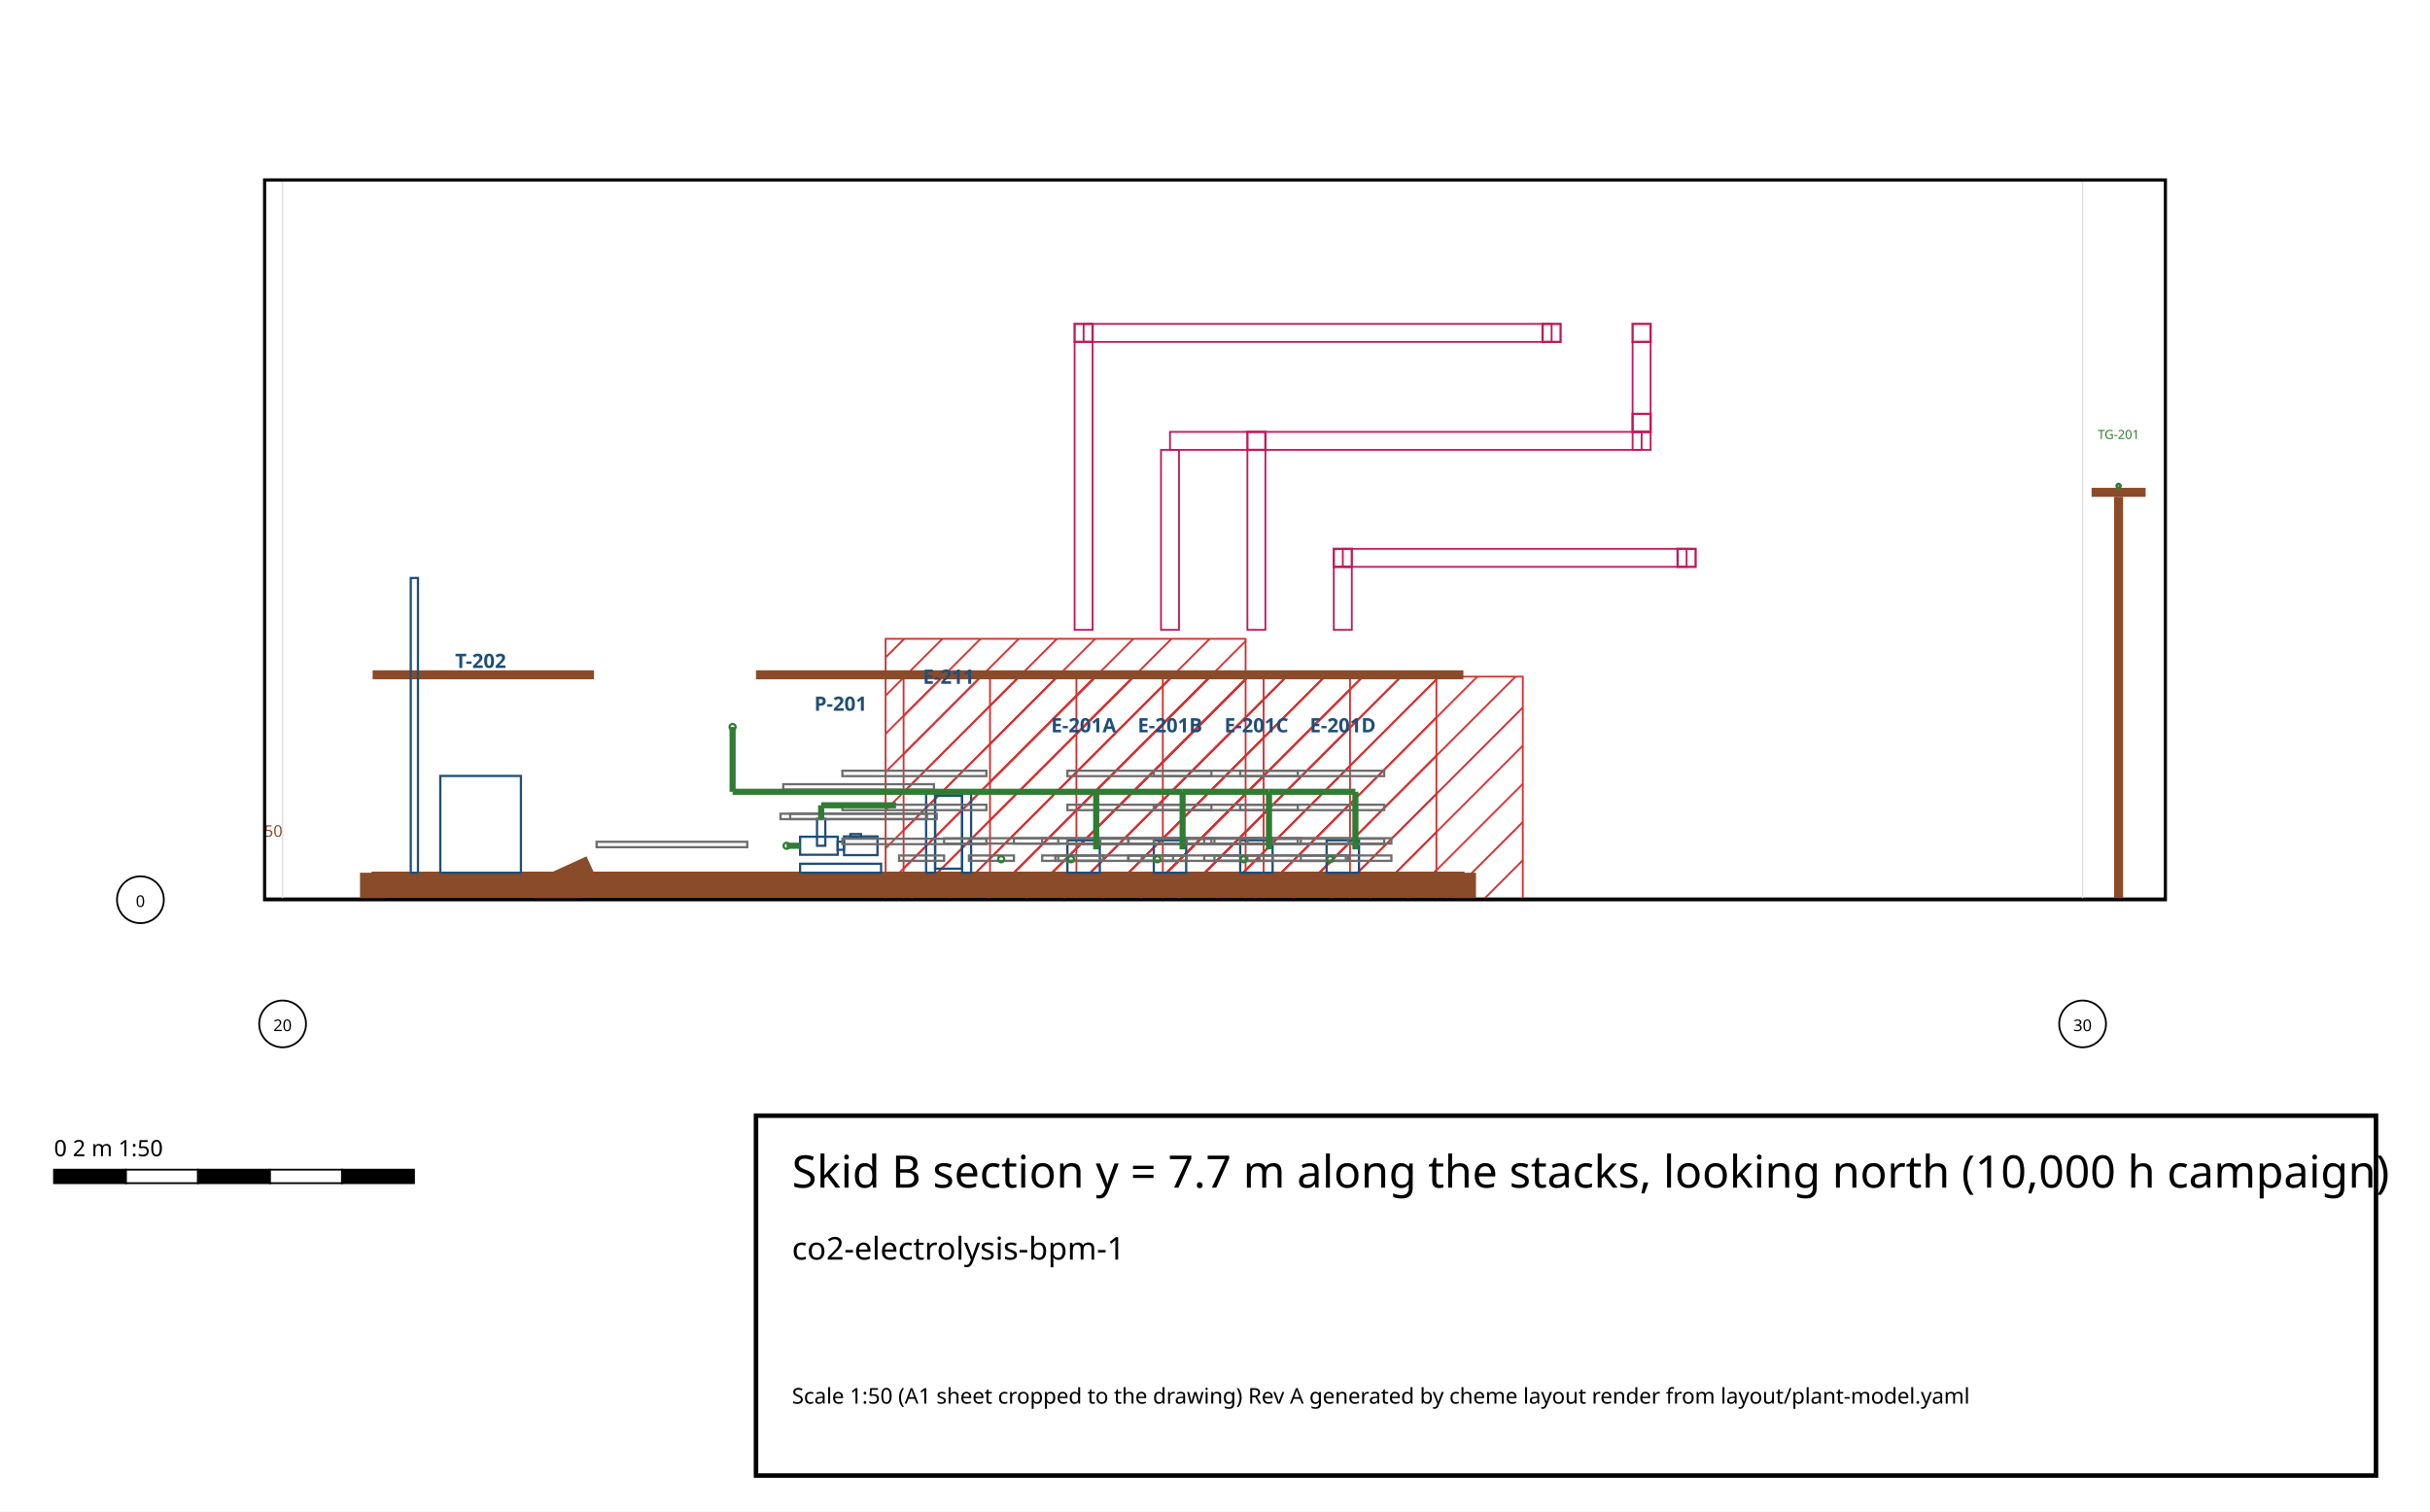
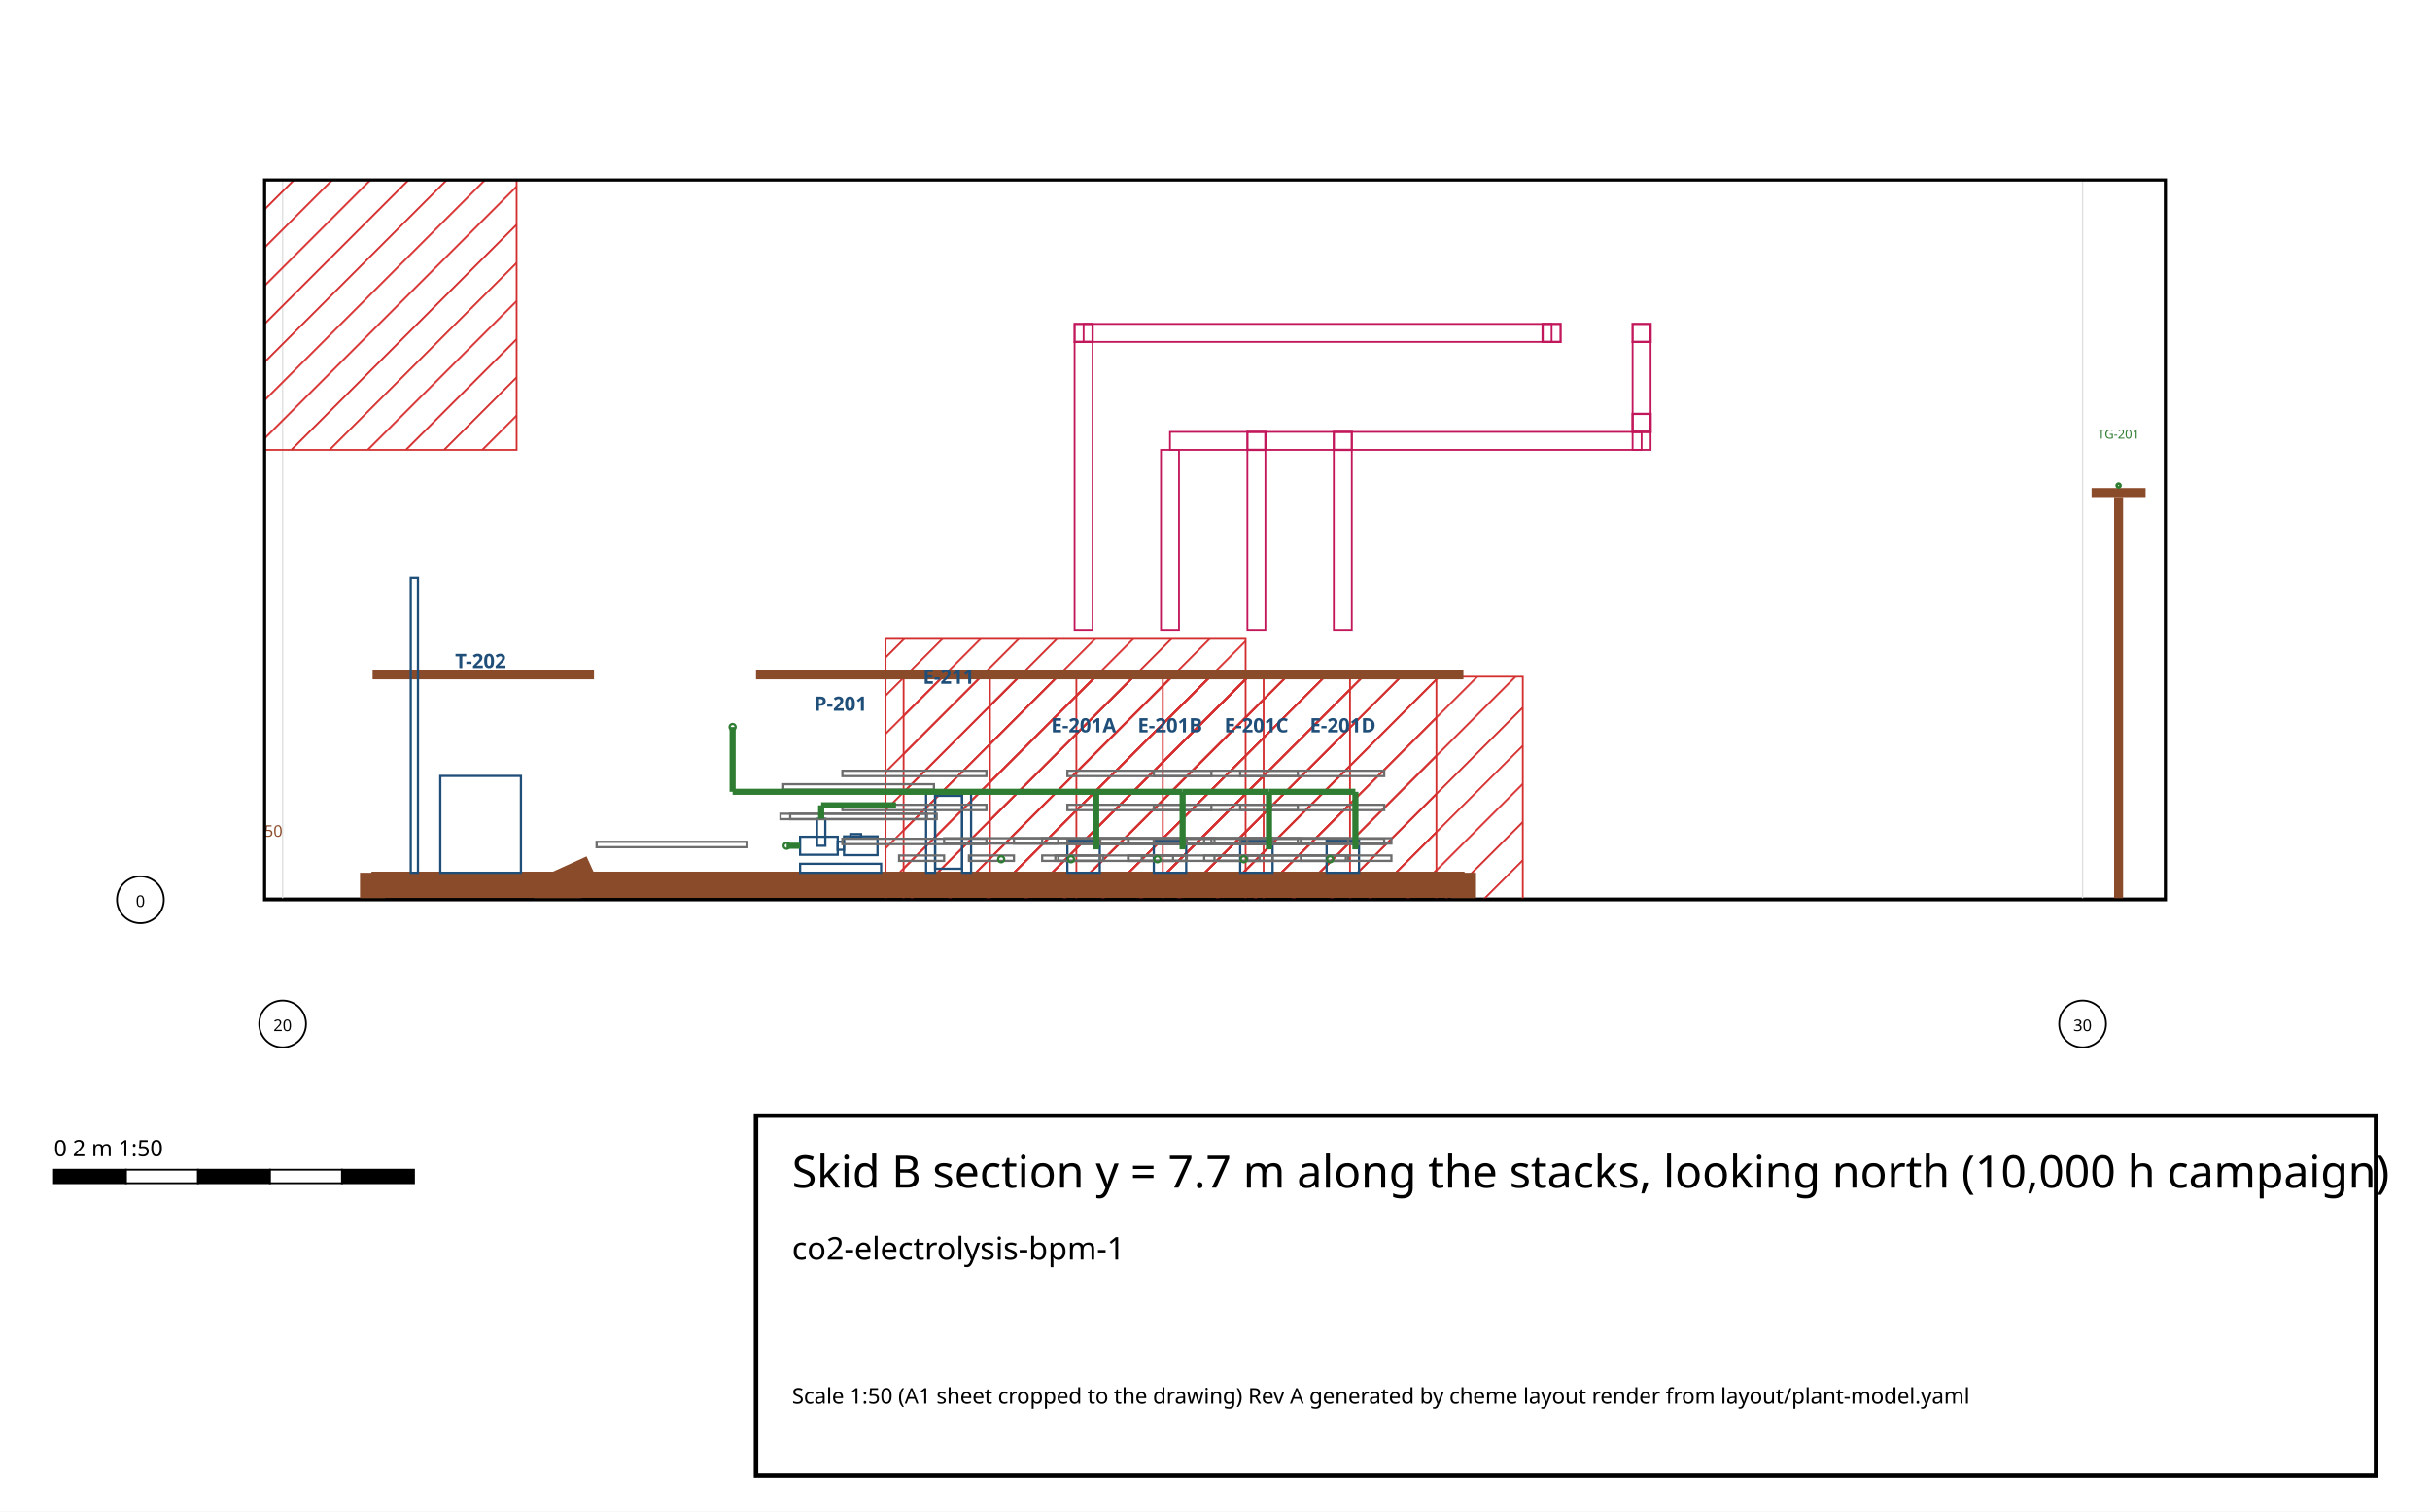
<svg xmlns="http://www.w3.org/2000/svg" width="270.00" height="168.00" viewBox="285.50 222.00 270.00 168.00">
  <defs>
    <pattern id="hatch-hazardous" width="3" height="3" patternUnits="userSpaceOnUse" patternTransform="rotate(45)">
      <line x1="0" y1="0" x2="0" y2="3" stroke="#d32f2f" stroke-width="0.4" />
    </pattern>
    <pattern id="hatch-oxygen_enriched" width="3" height="3" patternUnits="userSpaceOnUse" patternTransform="rotate(45)">
      <line x1="0" y1="0" x2="0" y2="3" stroke="#1976d2" stroke-width="0.4" />
    </pattern>
    <pattern id="hatch-oxygen_deficient" width="3" height="3" patternUnits="userSpaceOnUse" patternTransform="rotate(45)">
      <line x1="0" y1="0" x2="0" y2="3" stroke="#7b1fa2" stroke-width="0.4" />
    </pattern>
    <pattern id="hatch-keep_clear" width="3" height="3" patternUnits="userSpaceOnUse" patternTransform="rotate(45)">
      <line x1="0" y1="0" x2="0" y2="3" stroke="#ef6c00" stroke-width="0.4" />
    </pattern>
    <pattern id="hatch-laydown" width="3" height="3" patternUnits="userSpaceOnUse" patternTransform="rotate(45)">
      <line x1="0" y1="0" x2="0" y2="3" stroke="#8d6e63" stroke-width="0.4" />
    </pattern>
    <pattern id="hatch-maintenance" width="3" height="3" patternUnits="userSpaceOnUse" patternTransform="rotate(45)">
      <line x1="0" y1="0" x2="0" y2="3" stroke="#f9a825" stroke-width="0.4" />
    </pattern>
    <pattern id="hatch-escape" width="3" height="3" patternUnits="userSpaceOnUse" patternTransform="rotate(45)">
      <line x1="0" y1="0" x2="0" y2="3" stroke="#2e7d32" stroke-width="0.4" />
    </pattern>
    <clipPath id="area">
      <rect x="314.90" y="242.00" width="211.20" height="80.00" />
    </clipPath>
  </defs>
  <rect x="285.50" y="222.00" width="270.00" height="168.00" fill="#ffffff" />
  <g id="drawing" clip-path="url(#area)">
    <g id="grid">
      <polyline points="314.90,322.00 526.10,322.00" fill="none" stroke="#000" stroke-width="0.50" stroke-linecap="butt" id="grade" />
      <line x1="316.90" y1="322.00" x2="316.90" y2="242.00" stroke="#e0e0e0" stroke-width="0.15" />
      <line x1="516.90" y1="322.00" x2="516.90" y2="242.00" stroke="#e0e0e0" stroke-width="0.15" />
      <line x1="314.90" y1="322.00" x2="526.10" y2="322.00" stroke="#e0e0e0" stroke-width="0.15" />
    </g>
    <g id="areas" />
    <g id="zones">
      <polygon points="82.90,337.20 122.90,337.20 122.90,297.20 82.90,297.20" fill="url(#hatch-hazardous)" stroke="#d32f2f" stroke-width="0.2" id="zone-Z-HAZ-A-0" />
      <polygon points="92.50,337.20 132.50,337.20 132.50,297.20 92.50,297.20" fill="url(#hatch-hazardous)" stroke="#d32f2f" stroke-width="0.2" id="zone-Z-HAZ-A-1" />
      <polygon points="102.10,337.20 142.10,337.20 142.10,297.20 102.10,297.20" fill="url(#hatch-hazardous)" stroke="#d32f2f" stroke-width="0.2" id="zone-Z-HAZ-A-2" />
      <polygon points="111.70,337.20 151.70,337.20 151.70,297.20 111.70,297.20" fill="url(#hatch-hazardous)" stroke="#d32f2f" stroke-width="0.2" id="zone-Z-HAZ-A-3" />
      <polygon points="83.90,333.00 123.90,333.00 123.90,293.00 83.90,293.00" fill="url(#hatch-hazardous)" stroke="#d32f2f" stroke-width="0.2" id="zone-Z-HAZ-A-4" />
      <polygon points="385.90,337.20 425.90,337.20 425.90,297.20 385.90,297.20" fill="url(#hatch-hazardous)" stroke="#d32f2f" stroke-width="0.2" id="zone-Z-HAZ-B-0" />
      <polygon points="395.50,337.20 435.50,337.20 435.50,297.20 395.50,297.20" fill="url(#hatch-hazardous)" stroke="#d32f2f" stroke-width="0.2" id="zone-Z-HAZ-B-1" />
      <polygon points="405.10,337.20 445.10,337.20 445.10,297.20 405.10,297.20" fill="url(#hatch-hazardous)" stroke="#d32f2f" stroke-width="0.2" id="zone-Z-HAZ-B-2" />
      <polygon points="414.70,337.20 454.70,337.20 454.70,297.20 414.70,297.20" fill="url(#hatch-hazardous)" stroke="#d32f2f" stroke-width="0.2" id="zone-Z-HAZ-B-3" />
      <polygon points="383.90,333.00 423.90,333.00 423.90,293.00 383.90,293.00" fill="url(#hatch-hazardous)" stroke="#d32f2f" stroke-width="0.2" id="zone-Z-HAZ-B-4" />
+       <polygon points="-73.10,272.00 46.90,272.00 46.90,152.00 -73.10,152.00" fill="url(#hatch-hazardous)" stroke="#d32f2f" stroke-width="0.2" id="zone-Z-VENT-A-0" />
+       <polygon points="222.90,272.00 342.90,272.00 342.90,152.00 222.90,152.00" fill="url(#hatch-hazardous)" stroke="#d32f2f" stroke-width="0.2" id="zone-Z-VENT-B-0" />
    </g>
    <g id="roads" />
    <g id="buildings" />
    <g id="racks" />
    <g id="structures">
-       <polyline points="220.90,322.00 220.90,277.22" fill="none" stroke="#8a4b2a" stroke-width="1.00" stroke-linecap="butt" />
-       <polyline points="217.90,276.72 223.90,276.72" fill="none" stroke="#8a4b2a" stroke-width="1.00" stroke-linecap="butt" />
-       <polyline points="520.90,322.00 520.90,277.22" fill="none" stroke="#8a4b2a" stroke-width="1.00" stroke-linecap="butt" />
-       <polyline points="517.90,276.72 523.90,276.72" fill="none" stroke="#8a4b2a" stroke-width="1.00" stroke-linecap="butt" />
+       <polyline points="220.90,322.00 220.90,277.24" fill="none" stroke="#8a4b2a" stroke-width="1.00" stroke-linecap="butt" />
+       <polyline points="217.90,276.74 223.90,276.74" fill="none" stroke="#8a4b2a" stroke-width="1.00" stroke-linecap="butt" />
+       <polyline points="520.90,322.00 520.90,277.24" fill="none" stroke="#8a4b2a" stroke-width="1.00" stroke-linecap="butt" />
+       <polyline points="517.90,276.74 523.90,276.74" fill="none" stroke="#8a4b2a" stroke-width="1.00" stroke-linecap="butt" />
      <polyline points="26.90,322.00 26.90,319.00" fill="none" stroke="#8a4b2a" stroke-width="2.80" stroke-linecap="butt" />
      <polyline points="148.10,322.00 148.10,319.00" fill="none" stroke="#8a4b2a" stroke-width="2.80" stroke-linecap="butt" />
      <polyline points="26.90,320.40 148.10,320.40" fill="none" stroke="#8a4b2a" stroke-width="2.80" stroke-linecap="butt" />
      <polyline points="26.90,320.40 26.90,320.40" fill="none" stroke="#8a4b2a" stroke-width="2.80" stroke-linecap="butt" />
      <polyline points="148.10,320.40 148.10,320.40" fill="none" stroke="#8a4b2a" stroke-width="2.80" stroke-linecap="butt" />
      <polygon points="26.90,319.60 148.10,319.60 148.10,319.00 26.90,319.00" fill="none" stroke="#8a4b2a" stroke-width="0.25" />
      <polyline points="26.90,297.00 51.50,297.00" fill="none" stroke="#8a4b2a" stroke-width="1.00" stroke-linecap="butt" />
      <polyline points="69.50,297.00 148.10,297.00" fill="none" stroke="#8a4b2a" stroke-width="1.00" stroke-linecap="butt" />
      <polyline points="148.10,297.00 148.10,297.00" fill="none" stroke="#8a4b2a" stroke-width="1.00" stroke-linecap="butt" />
      <polyline points="26.90,297.00 26.90,297.00" fill="none" stroke="#8a4b2a" stroke-width="1.00" stroke-linecap="butt" />
      <polyline points="44.90,322.00 51.50,319.00" fill="none" stroke="#8a4b2a" stroke-width="4.00" stroke-linecap="butt" />
      <polygon points="51.50,319.60 69.50,319.60 69.50,319.00 51.50,319.00" fill="none" stroke="#8a4b2a" stroke-width="0.25" />
      <polygon points="26.90,322.60 44.90,322.60 44.90,322.00 26.90,322.00" fill="none" stroke="#8a4b2a" stroke-width="0.25" />
      <polyline points="326.90,322.00 326.90,319.00" fill="none" stroke="#8a4b2a" stroke-width="2.80" stroke-linecap="butt" />
      <polyline points="448.10,322.00 448.10,319.00" fill="none" stroke="#8a4b2a" stroke-width="2.80" stroke-linecap="butt" />
      <polyline points="326.90,320.40 448.10,320.40" fill="none" stroke="#8a4b2a" stroke-width="2.80" stroke-linecap="butt" />
      <polyline points="326.90,320.40 326.90,320.40" fill="none" stroke="#8a4b2a" stroke-width="2.80" stroke-linecap="butt" />
      <polyline points="448.10,320.40 448.10,320.40" fill="none" stroke="#8a4b2a" stroke-width="2.80" stroke-linecap="butt" />
      <polygon points="326.90,319.60 448.10,319.60 448.10,319.00 326.90,319.00" fill="none" stroke="#8a4b2a" stroke-width="0.25" />
      <polyline points="326.90,297.00 351.50,297.00" fill="none" stroke="#8a4b2a" stroke-width="1.00" stroke-linecap="butt" />
      <polyline points="369.50,297.00 448.10,297.00" fill="none" stroke="#8a4b2a" stroke-width="1.00" stroke-linecap="butt" />
      <polyline points="448.10,297.00 448.10,297.00" fill="none" stroke="#8a4b2a" stroke-width="1.00" stroke-linecap="butt" />
      <polyline points="326.90,297.00 326.90,297.00" fill="none" stroke="#8a4b2a" stroke-width="1.00" stroke-linecap="butt" />
      <polyline points="344.90,322.00 351.50,319.00" fill="none" stroke="#8a4b2a" stroke-width="4.00" stroke-linecap="butt" />
      <polygon points="351.50,319.60 369.50,319.60 369.50,319.00 351.50,319.00" fill="none" stroke="#8a4b2a" stroke-width="0.25" />
      <polygon points="326.90,322.60 344.90,322.60 344.90,322.00 326.90,322.00" fill="none" stroke="#8a4b2a" stroke-width="0.25" />
    </g>
    <g id="equipment">
      <g id="equipment-T-101">
        <polygon points="28.70,319.00 75.10,319.00 75.10,249.40 28.70,249.40" fill="none" stroke="#1f4e79" stroke-width="0.25" />
        <polygon points="26.54,319.00 27.34,319.00 27.34,227.40 26.54,227.40" fill="none" stroke="#1f4e79" stroke-width="0.25" />
        <polygon points="11.82,273.00 25.82,273.00 25.82,227.40 11.82,227.40" fill="none" stroke="#1f4e79" stroke-width="0.25" />
      </g>
      <g id="equipment-P-101">
        <polygon points="71.00,319.00 80.00,319.00 80.00,318.00 71.00,318.00" fill="none" stroke="#1f4e79" stroke-width="0.25" />
        <polygon points="71.00,317.00 75.18,317.00 75.18,315.00 71.00,315.00" fill="none" stroke="#1f4e79" stroke-width="0.25" />
        <polygon points="72.88,316.00 73.80,316.00 73.80,313.00 72.88,313.00" fill="none" stroke="#1f4e79" stroke-width="0.25" />
        <polygon points="75.17,316.45 75.87,316.45 75.87,315.55 75.17,315.55" fill="none" stroke="#1f4e79" stroke-width="0.25" />
        <polygon points="75.88,317.04 79.60,317.04 79.60,314.96 75.88,314.96" fill="none" stroke="#1f4e79" stroke-width="0.25" />
        <polygon points="76.59,315.02 77.77,315.02 77.77,314.70 76.59,314.70" fill="none" stroke="#1f4e79" stroke-width="0.25" />
      </g>
      <g id="equipment-E-111">
        <polygon points="85.00,319.00 86.00,319.00 86.00,310.00 85.00,310.00" fill="none" stroke="#1f4e79" stroke-width="0.25" />
        <polygon points="89.00,319.00 90.00,319.00 90.00,310.00 89.00,310.00" fill="none" stroke="#1f4e79" stroke-width="0.25" />
        <polygon points="86.00,318.55 89.00,318.55 89.00,310.45 86.00,310.45" fill="none" stroke="#1f4e79" stroke-width="0.25" />
      </g>
      <g id="equipment-E-101A">
        <polygon points="101.10,319.00 104.70,319.00 104.70,315.40 101.10,315.40" fill="none" stroke="#1f4e79" stroke-width="0.25" />
      </g>
      <g id="equipment-E-101B">
        <polygon points="110.70,319.00 114.30,319.00 114.30,315.40 110.70,315.40" fill="none" stroke="#1f4e79" stroke-width="0.25" />
      </g>
      <g id="equipment-E-101C">
        <polygon points="120.30,319.00 123.90,319.00 123.90,315.40 120.30,315.40" fill="none" stroke="#1f4e79" stroke-width="0.25" />
      </g>
      <g id="equipment-E-101D">
        <polygon points="129.90,319.00 133.50,319.00 133.50,315.40 129.90,315.40" fill="none" stroke="#1f4e79" stroke-width="0.25" />
      </g>
      <g id="equipment-T-202">
        <polygon points="334.42,319.00 343.38,319.00 343.38,308.24 334.42,308.24" fill="none" stroke="#1f4e79" stroke-width="0.25" />
        <polygon points="331.14,319.00 331.94,319.00 331.94,286.24 331.14,286.24" fill="none" stroke="#1f4e79" stroke-width="0.25" />
      </g>
      <g id="equipment-P-201">
        <polygon points="374.40,319.00 383.40,319.00 383.40,318.00 374.40,318.00" fill="none" stroke="#1f4e79" stroke-width="0.25" />
        <polygon points="374.40,317.00 378.58,317.00 378.58,315.00 374.40,315.00" fill="none" stroke="#1f4e79" stroke-width="0.25" />
        <polygon points="376.28,316.00 377.20,316.00 377.20,313.00 376.28,313.00" fill="none" stroke="#1f4e79" stroke-width="0.25" />
        <polygon points="378.57,316.45 379.27,316.45 379.27,315.55 378.57,315.55" fill="none" stroke="#1f4e79" stroke-width="0.25" />
        <polygon points="379.28,317.04 383.00,317.04 383.00,314.96 379.28,314.96" fill="none" stroke="#1f4e79" stroke-width="0.25" />
        <polygon points="379.99,315.02 381.17,315.02 381.17,314.70 379.99,314.70" fill="none" stroke="#1f4e79" stroke-width="0.25" />
      </g>
      <g id="equipment-E-211">
        <polygon points="388.40,319.00 389.40,319.00 389.40,310.00 388.40,310.00" fill="none" stroke="#1f4e79" stroke-width="0.25" />
        <polygon points="392.40,319.00 393.40,319.00 393.40,310.00 392.40,310.00" fill="none" stroke="#1f4e79" stroke-width="0.25" />
        <polygon points="389.40,318.55 392.40,318.55 392.40,310.45 389.40,310.45" fill="none" stroke="#1f4e79" stroke-width="0.25" />
      </g>
      <g id="equipment-E-201A">
        <polygon points="404.10,319.00 407.70,319.00 407.70,315.40 404.10,315.40" fill="none" stroke="#1f4e79" stroke-width="0.25" />
      </g>
      <g id="equipment-E-201B">
        <polygon points="413.70,319.00 417.30,319.00 417.30,315.40 413.70,315.40" fill="none" stroke="#1f4e79" stroke-width="0.25" />
      </g>
      <g id="equipment-E-201C">
        <polygon points="423.30,319.00 426.90,319.00 426.90,315.40 423.30,315.40" fill="none" stroke="#1f4e79" stroke-width="0.25" />
      </g>
      <g id="equipment-E-201D">
        <polygon points="432.90,319.00 436.50,319.00 436.50,315.40 432.90,315.40" fill="none" stroke="#1f4e79" stroke-width="0.25" />
      </g>
    </g>
    <g id="platforms">
      <polygon points="69.13,309.76 85.87,309.76 85.87,309.16 69.13,309.16" fill="none" stroke="#6d6d6d" stroke-width="0.25" />
      <polygon points="69.90,313.04 86.18,313.04 86.18,312.44 69.90,312.44" fill="none" stroke="#6d6d6d" stroke-width="0.25" />
      <polygon points="68.82,313.04 85.10,313.04 85.10,312.44 68.82,312.44" fill="none" stroke="#6d6d6d" stroke-width="0.25" />
      <polygon points="95.16,315.76 107.84,315.76 107.84,315.16 95.16,315.16" fill="none" stroke="#6d6d6d" stroke-width="0.25" />
      <polygon points="90.16,317.68 95.16,317.68 95.16,317.08 90.16,317.08" fill="none" stroke="#6d6d6d" stroke-width="0.25" />
      <polygon points="107.84,317.68 112.84,317.68 112.84,317.08 107.84,317.08" fill="none" stroke="#6d6d6d" stroke-width="0.25" />
      <polygon points="104.76,315.76 117.44,315.76 117.44,315.16 104.76,315.16" fill="none" stroke="#6d6d6d" stroke-width="0.25" />
      <polygon points="99.76,317.68 104.76,317.68 104.76,317.08 99.76,317.08" fill="none" stroke="#6d6d6d" stroke-width="0.25" />
      <polygon points="117.44,317.68 122.44,317.68 122.44,317.08 117.44,317.08" fill="none" stroke="#6d6d6d" stroke-width="0.25" />
      <polygon points="114.36,315.76 127.04,315.76 127.04,315.16 114.36,315.16" fill="none" stroke="#6d6d6d" stroke-width="0.25" />
      <polygon points="109.36,317.68 114.36,317.68 114.36,317.08 109.36,317.08" fill="none" stroke="#6d6d6d" stroke-width="0.25" />
      <polygon points="127.04,317.68 132.04,317.68 132.04,317.08 127.04,317.08" fill="none" stroke="#6d6d6d" stroke-width="0.25" />
      <polygon points="87.00,315.76 99.68,315.76 99.68,315.16 87.00,315.16" fill="none" stroke="#6d6d6d" stroke-width="0.25" />
      <polygon points="99.68,317.68 104.68,317.68 104.68,317.08 99.68,317.08" fill="none" stroke="#6d6d6d" stroke-width="0.25" />
      <polygon points="82.00,317.68 87.00,317.68 87.00,317.08 82.00,317.08" fill="none" stroke="#6d6d6d" stroke-width="0.25" />
      <polygon points="98.30,315.76 114.30,315.76 114.30,315.16 98.30,315.16" fill="none" stroke="#6d6d6d" stroke-width="0.25" />
      <polygon points="98.30,317.68 114.30,317.68 114.30,317.08 98.30,317.08" fill="none" stroke="#6d6d6d" stroke-width="0.25" />
      <polygon points="107.90,315.76 123.90,315.76 123.90,315.16 107.90,315.16" fill="none" stroke="#6d6d6d" stroke-width="0.25" />
      <polygon points="107.90,317.68 123.90,317.68 123.90,317.08 107.90,317.08" fill="none" stroke="#6d6d6d" stroke-width="0.25" />
      <polygon points="116.30,315.76 132.30,315.76 132.30,315.16 116.30,315.16" fill="none" stroke="#6d6d6d" stroke-width="0.25" />
      <polygon points="116.30,317.68 132.30,317.68 132.30,317.08 116.30,317.08" fill="none" stroke="#6d6d6d" stroke-width="0.25" />
      <polygon points="121.10,315.76 137.10,315.76 137.10,315.16 121.10,315.16" fill="none" stroke="#6d6d6d" stroke-width="0.25" />
      <polygon points="121.10,317.68 137.10,317.68 137.10,317.08 121.10,317.08" fill="none" stroke="#6d6d6d" stroke-width="0.25" />
      <polygon points="120.30,308.26 136.30,308.26 136.30,307.66 120.30,307.66" fill="none" stroke="#6d6d6d" stroke-width="0.25" />
      <polygon points="120.30,315.82 136.30,315.82 136.30,315.22 120.30,315.22" fill="none" stroke="#6d6d6d" stroke-width="0.25" />
      <polygon points="120.30,312.04 136.30,312.04 136.30,311.44 120.30,311.44" fill="none" stroke="#6d6d6d" stroke-width="0.25" />
      <polygon points="110.70,308.26 126.70,308.26 126.70,307.66 110.70,307.66" fill="none" stroke="#6d6d6d" stroke-width="0.25" />
      <polygon points="110.70,315.82 126.70,315.82 126.70,315.22 110.70,315.22" fill="none" stroke="#6d6d6d" stroke-width="0.25" />
      <polygon points="110.70,312.04 126.70,312.04 126.70,311.44 110.70,311.44" fill="none" stroke="#6d6d6d" stroke-width="0.25" />
      <polygon points="101.10,308.26 117.10,308.26 117.10,307.66 101.10,307.66" fill="none" stroke="#6d6d6d" stroke-width="0.25" />
      <polygon points="101.10,315.82 117.10,315.82 117.10,315.22 101.10,315.22" fill="none" stroke="#6d6d6d" stroke-width="0.25" />
      <polygon points="101.10,312.04 117.10,312.04 117.10,311.44 101.10,311.44" fill="none" stroke="#6d6d6d" stroke-width="0.25" />
      <polygon points="82.10,308.26 98.10,308.26 98.10,307.66 82.10,307.66" fill="none" stroke="#6d6d6d" stroke-width="0.25" />
      <polygon points="82.10,315.82 98.10,315.82 98.10,315.22 82.10,315.22" fill="none" stroke="#6d6d6d" stroke-width="0.25" />
      <polygon points="82.10,312.04 98.10,312.04 98.10,311.44 82.10,311.44" fill="none" stroke="#6d6d6d" stroke-width="0.25" />
      <polygon points="372.53,309.76 389.27,309.76 389.27,309.16 372.53,309.16" fill="none" stroke="#6d6d6d" stroke-width="0.25" />
      <polygon points="373.30,313.04 389.58,313.04 389.58,312.44 373.30,312.44" fill="none" stroke="#6d6d6d" stroke-width="0.25" />
      <polygon points="372.22,313.04 388.50,313.04 388.50,312.44 372.22,312.44" fill="none" stroke="#6d6d6d" stroke-width="0.25" />
      <polygon points="398.16,315.76 410.84,315.76 410.84,315.16 398.16,315.16" fill="none" stroke="#6d6d6d" stroke-width="0.25" />
      <polygon points="393.16,317.68 398.16,317.68 398.16,317.08 393.16,317.08" fill="none" stroke="#6d6d6d" stroke-width="0.25" />
      <polygon points="410.84,317.68 415.84,317.68 415.84,317.08 410.84,317.08" fill="none" stroke="#6d6d6d" stroke-width="0.25" />
      <polygon points="407.76,315.76 420.44,315.76 420.44,315.16 407.76,315.16" fill="none" stroke="#6d6d6d" stroke-width="0.25" />
      <polygon points="402.76,317.68 407.76,317.68 407.76,317.08 402.76,317.08" fill="none" stroke="#6d6d6d" stroke-width="0.25" />
      <polygon points="420.44,317.68 425.44,317.68 425.44,317.08 420.44,317.08" fill="none" stroke="#6d6d6d" stroke-width="0.25" />
      <polygon points="417.36,315.76 430.04,315.76 430.04,315.16 417.36,315.16" fill="none" stroke="#6d6d6d" stroke-width="0.25" />
      <polygon points="412.36,317.68 417.36,317.68 417.36,317.08 412.36,317.08" fill="none" stroke="#6d6d6d" stroke-width="0.25" />
      <polygon points="430.04,317.68 435.04,317.68 435.04,317.08 430.04,317.08" fill="none" stroke="#6d6d6d" stroke-width="0.25" />
      <polygon points="390.40,315.76 403.08,315.76 403.08,315.16 390.40,315.16" fill="none" stroke="#6d6d6d" stroke-width="0.25" />
      <polygon points="403.08,317.68 408.08,317.68 408.08,317.08 403.08,317.08" fill="none" stroke="#6d6d6d" stroke-width="0.25" />
      <polygon points="385.40,317.68 390.40,317.68 390.40,317.08 385.40,317.08" fill="none" stroke="#6d6d6d" stroke-width="0.25" />
      <polygon points="401.30,315.76 417.30,315.76 417.30,315.16 401.30,315.16" fill="none" stroke="#6d6d6d" stroke-width="0.25" />
      <polygon points="401.30,317.68 417.30,317.68 417.30,317.08 401.30,317.08" fill="none" stroke="#6d6d6d" stroke-width="0.25" />
      <polygon points="410.90,315.76 426.90,315.76 426.90,315.16 410.90,315.16" fill="none" stroke="#6d6d6d" stroke-width="0.25" />
      <polygon points="410.90,317.68 426.90,317.68 426.90,317.08 410.90,317.08" fill="none" stroke="#6d6d6d" stroke-width="0.25" />
      <polygon points="419.30,315.76 435.30,315.76 435.30,315.16 419.30,315.16" fill="none" stroke="#6d6d6d" stroke-width="0.25" />
      <polygon points="419.30,317.68 435.30,317.68 435.30,317.08 419.30,317.08" fill="none" stroke="#6d6d6d" stroke-width="0.25" />
      <polygon points="424.10,315.76 440.10,315.76 440.10,315.16 424.10,315.16" fill="none" stroke="#6d6d6d" stroke-width="0.25" />
      <polygon points="424.10,317.68 440.10,317.68 440.10,317.08 424.10,317.08" fill="none" stroke="#6d6d6d" stroke-width="0.25" />
      <polygon points="423.30,308.26 439.30,308.26 439.30,307.66 423.30,307.66" fill="none" stroke="#6d6d6d" stroke-width="0.25" />
      <polygon points="423.30,315.82 439.30,315.82 439.30,315.22 423.30,315.22" fill="none" stroke="#6d6d6d" stroke-width="0.25" />
      <polygon points="423.30,312.04 439.30,312.04 439.30,311.44 423.30,311.44" fill="none" stroke="#6d6d6d" stroke-width="0.25" />
      <polygon points="413.70,308.26 429.70,308.26 429.70,307.66 413.70,307.66" fill="none" stroke="#6d6d6d" stroke-width="0.25" />
      <polygon points="413.70,315.82 429.70,315.82 429.70,315.22 413.70,315.22" fill="none" stroke="#6d6d6d" stroke-width="0.25" />
      <polygon points="413.70,312.04 429.70,312.04 429.70,311.44 413.70,311.44" fill="none" stroke="#6d6d6d" stroke-width="0.25" />
      <polygon points="404.10,308.26 420.10,308.26 420.10,307.66 404.10,307.66" fill="none" stroke="#6d6d6d" stroke-width="0.25" />
      <polygon points="404.10,315.82 420.10,315.82 420.10,315.22 404.10,315.22" fill="none" stroke="#6d6d6d" stroke-width="0.25" />
      <polygon points="404.10,312.04 420.10,312.04 420.10,311.44 404.10,311.44" fill="none" stroke="#6d6d6d" stroke-width="0.25" />
      <polygon points="379.10,308.26 395.10,308.26 395.10,307.66 379.10,307.66" fill="none" stroke="#6d6d6d" stroke-width="0.25" />
      <polygon points="379.10,315.82 395.10,315.82 395.10,315.22 379.10,315.22" fill="none" stroke="#6d6d6d" stroke-width="0.25" />
      <polygon points="379.10,312.04 395.10,312.04 395.10,311.44 379.10,311.44" fill="none" stroke="#6d6d6d" stroke-width="0.25" />
      <polygon points="351.79,316.16 368.53,316.16 368.53,315.56 351.79,315.56" fill="none" stroke="#6d6d6d" stroke-width="0.25" />
    </g>
    <g id="pipes">
      <g id="pipe-P-01/Line_AN101_S1" data-line="AN-101">
        <circle cx="74.44" cy="316.00" r="0.34" fill="none" stroke="#2e7d32" stroke-width="0.25" />
        <polyline points="74.44,316.00 71.00,316.00" fill="none" stroke="#2e7d32" stroke-width="0.68" stroke-linecap="butt" />
      </g>
      <g id="pipe-P-01/Line_AN102_S1" data-line="AN-102">
        <polyline points="73.34,313.00 73.34,311.50" fill="none" stroke="#2e7d32" stroke-width="0.68" stroke-linecap="butt" />
        <polyline points="73.34,311.50 81.66,311.50" fill="none" stroke="#2e7d32" stroke-width="0.68" stroke-linecap="butt" />
      </g>
      <g id="pipe-P-01/Line_AN103A_S1" data-line="AN-103A">
        <circle cx="101.50" cy="317.50" r="0.34" fill="none" stroke="#2e7d32" stroke-width="0.25" />
      </g>
      <g id="pipe-P-01/Line_AN103B_S1" data-line="AN-103B">
        <circle cx="111.10" cy="317.50" r="0.34" fill="none" stroke="#2e7d32" stroke-width="0.25" />
      </g>
      <g id="pipe-P-01/Line_AN103C_S1" data-line="AN-103C">
        <circle cx="120.70" cy="317.50" r="0.34" fill="none" stroke="#2e7d32" stroke-width="0.25" />
      </g>
      <g id="pipe-P-01/Line_AN103_S1" data-line="AN-103">
        <circle cx="93.34" cy="317.50" r="0.34" fill="none" stroke="#2e7d32" stroke-width="0.25" />
      </g>
      <g id="pipe-P-01/Line_AN103_S5" data-line="AN-103">
        <circle cx="130.30" cy="317.50" r="0.34" fill="none" stroke="#2e7d32" stroke-width="0.25" />
      </g>
      <g id="pipe-P-01/Line_AN104A_S1" data-line="AN-104A">
        <polyline points="104.30,316.40 104.30,310.00" fill="none" stroke="#2e7d32" stroke-width="0.68" stroke-linecap="butt" />
      </g>
      <g id="pipe-P-01/Line_AN104B_S1" data-line="AN-104B">
        <polyline points="113.90,316.40 113.90,310.00" fill="none" stroke="#2e7d32" stroke-width="0.68" stroke-linecap="butt" />
      </g>
      <g id="pipe-P-01/Line_AN104C_S1" data-line="AN-104C">
        <polyline points="123.50,316.40 123.50,310.00" fill="none" stroke="#2e7d32" stroke-width="0.68" stroke-linecap="butt" />
      </g>
      <g id="pipe-P-01/Line_AN104_S1" data-line="AN-104">
        <polyline points="133.10,316.40 133.10,310.00" fill="none" stroke="#2e7d32" stroke-width="0.68" stroke-linecap="butt" />
        <polyline points="133.10,310.00 123.50,310.00" fill="none" stroke="#2e7d32" stroke-width="0.68" stroke-linecap="butt" />
      </g>
      <g id="pipe-P-01/Line_AN104_S2" data-line="AN-104">
        <polyline points="123.50,310.00 113.90,310.00" fill="none" stroke="#2e7d32" stroke-width="0.68" stroke-linecap="butt" />
      </g>
      <g id="pipe-P-01/Line_AN104_S3" data-line="AN-104">
        <polyline points="113.90,310.00 104.30,310.00" fill="none" stroke="#2e7d32" stroke-width="0.68" stroke-linecap="butt" />
      </g>
      <g id="pipe-P-01/Line_AN104_S4" data-line="AN-104">
        <polyline points="104.30,310.00 75.90,310.00" fill="none" stroke="#2e7d32" stroke-width="0.68" stroke-linecap="butt" />
        <polyline points="75.90,310.00 75.90,300.00" fill="none" stroke="#2e7d32" stroke-width="0.68" stroke-linecap="butt" />
        <polyline points="75.90,300.00 85.90,300.00" fill="none" stroke="#2e7d32" stroke-width="0.68" stroke-linecap="butt" />
        <polyline points="85.90,300.00 85.90,240.00" fill="none" stroke="#2e7d32" stroke-width="0.68" stroke-linecap="butt" />
        <polyline points="85.90,240.00 57.86,240.00" fill="none" stroke="#2e7d32" stroke-width="0.68" stroke-linecap="butt" />
        <polyline points="57.86,240.00 57.86,240.06" fill="none" stroke="#2e7d32" stroke-width="0.68" stroke-linecap="butt" />
        <circle cx="57.86" cy="240.06" r="0.34" fill="none" stroke="#2e7d32" stroke-width="0.25" />
      </g>
-       <g id="pipe-P-01/Line_TG101_S1" data-line="TG-101">
-         <circle cx="220.90" cy="276.00" r="0.21" fill="#fff" stroke="#2e7d32" stroke-width="0.3" />
+       <g id="pipe-P-01/Line_TG101_S2" data-line="TG-101">
+         <circle cx="220.90" cy="275.96" r="0.21" fill="#fff" stroke="#2e7d32" stroke-width="0.3" />
      </g>
      <g id="pipe-P-02/Line_AN201_S1" data-line="AN-201">
        <circle cx="372.90" cy="316.00" r="0.34" fill="none" stroke="#2e7d32" stroke-width="0.25" />
        <polyline points="372.90,316.00 374.40,316.00" fill="none" stroke="#2e7d32" stroke-width="0.68" stroke-linecap="butt" />
      </g>
      <g id="pipe-P-02/Line_AN202_S1" data-line="AN-202">
        <polyline points="376.74,313.00 376.74,311.50" fill="none" stroke="#2e7d32" stroke-width="0.68" stroke-linecap="butt" />
        <polyline points="376.74,311.50 385.06,311.50" fill="none" stroke="#2e7d32" stroke-width="0.68" stroke-linecap="butt" />
      </g>
      <g id="pipe-P-02/Line_AN203A_S1" data-line="AN-203A">
        <circle cx="404.50" cy="317.50" r="0.34" fill="none" stroke="#2e7d32" stroke-width="0.25" />
      </g>
      <g id="pipe-P-02/Line_AN203B_S1" data-line="AN-203B">
        <circle cx="414.10" cy="317.50" r="0.34" fill="none" stroke="#2e7d32" stroke-width="0.25" />
      </g>
      <g id="pipe-P-02/Line_AN203C_S1" data-line="AN-203C">
        <circle cx="423.70" cy="317.50" r="0.34" fill="none" stroke="#2e7d32" stroke-width="0.25" />
      </g>
      <g id="pipe-P-02/Line_AN203_S1" data-line="AN-203">
        <circle cx="396.74" cy="317.50" r="0.34" fill="none" stroke="#2e7d32" stroke-width="0.25" />
      </g>
      <g id="pipe-P-02/Line_AN203_S5" data-line="AN-203">
        <circle cx="433.30" cy="317.50" r="0.34" fill="none" stroke="#2e7d32" stroke-width="0.25" />
      </g>
      <g id="pipe-P-02/Line_AN204A_S1" data-line="AN-204A">
        <polyline points="407.30,316.40 407.30,310.00" fill="none" stroke="#2e7d32" stroke-width="0.68" stroke-linecap="butt" />
      </g>
      <g id="pipe-P-02/Line_AN204B_S1" data-line="AN-204B">
        <polyline points="416.90,316.40 416.90,310.00" fill="none" stroke="#2e7d32" stroke-width="0.68" stroke-linecap="butt" />
      </g>
      <g id="pipe-P-02/Line_AN204C_S1" data-line="AN-204C">
        <polyline points="426.50,316.40 426.50,310.00" fill="none" stroke="#2e7d32" stroke-width="0.68" stroke-linecap="butt" />
      </g>
      <g id="pipe-P-02/Line_AN204_S1" data-line="AN-204">
        <polyline points="436.10,316.40 436.10,310.00" fill="none" stroke="#2e7d32" stroke-width="0.68" stroke-linecap="butt" />
        <polyline points="436.10,310.00 426.50,310.00" fill="none" stroke="#2e7d32" stroke-width="0.68" stroke-linecap="butt" />
      </g>
      <g id="pipe-P-02/Line_AN204_S2" data-line="AN-204">
        <polyline points="426.50,310.00 416.90,310.00" fill="none" stroke="#2e7d32" stroke-width="0.68" stroke-linecap="butt" />
      </g>
      <g id="pipe-P-02/Line_AN204_S3" data-line="AN-204">
        <polyline points="416.90,310.00 407.30,310.00" fill="none" stroke="#2e7d32" stroke-width="0.68" stroke-linecap="butt" />
      </g>
      <g id="pipe-P-02/Line_AN204_S4" data-line="AN-204">
        <polyline points="407.30,310.00 366.90,310.00" fill="none" stroke="#2e7d32" stroke-width="0.68" stroke-linecap="butt" />
        <polyline points="366.90,310.00 366.90,302.80" fill="none" stroke="#2e7d32" stroke-width="0.68" stroke-linecap="butt" />
        <circle cx="366.90" cy="302.80" r="0.34" fill="none" stroke="#2e7d32" stroke-width="0.25" />
      </g>
-       <g id="pipe-P-02/Line_TG201_S1" data-line="TG-201">
-         <circle cx="520.90" cy="276.00" r="0.21" fill="#fff" stroke="#2e7d32" stroke-width="0.3" />
+       <g id="pipe-P-02/Line_TG201_S2" data-line="TG-201">
+         <circle cx="520.90" cy="275.96" r="0.21" fill="#fff" stroke="#2e7d32" stroke-width="0.3" />
      </g>
    </g>
    <g id="trays">
      <g id="tray-PT-F-X132" data-system="power">
        <polygon points="231.90,272.00 233.90,272.00 233.90,270.00 231.90,270.00" fill="none" stroke="#c2185b" stroke-width="0.2" />
        <polygon points="231.90,292.00 233.90,292.00 233.90,272.00 231.90,272.00" fill="none" stroke="#c2185b" stroke-width="0.2" />
      </g>
      <g id="tray-PT-F-X232" data-system="power">
        <polygon points="545.90,236.00 547.90,236.00 547.90,234.00 545.90,234.00" fill="none" stroke="#c2185b" stroke-width="0.2" />
        <polygon points="545.90,271.00 547.90,271.00 547.90,236.00 545.90,236.00" fill="none" stroke="#c2185b" stroke-width="0.2" />
        <polygon points="545.90,271.00 547.90,271.00 547.90,269.00 545.90,269.00" fill="none" stroke="#c2185b" stroke-width="0.2" />
        <polygon points="545.90,272.00 547.90,272.00 547.90,271.00 545.90,271.00" fill="none" stroke="#c2185b" stroke-width="0.2" />
        <polygon points="532.90,272.00 546.90,272.00 546.90,270.00 532.90,270.00" fill="none" stroke="#c2185b" stroke-width="0.2" />
        <polygon points="531.90,292.00 533.90,292.00 533.90,272.00 531.90,272.00" fill="none" stroke="#c2185b" stroke-width="0.2" />
      </g>
      <g id="tray-PT-DC-E101A" data-system="power">
        <polygon points="156.90,260.00 158.90,260.00 158.90,258.00 156.90,258.00" fill="none" stroke="#c2185b" stroke-width="0.25" />
        <polygon points="102.90,260.00 157.90,260.00 157.90,258.00 102.90,258.00" fill="none" stroke="#c2185b" stroke-width="0.2" />
        <polygon points="101.90,260.00 103.90,260.00 103.90,258.00 101.90,258.00" fill="none" stroke="#c2185b" stroke-width="0.25" />
        <polygon points="101.90,292.00 103.90,292.00 103.90,260.00 101.90,260.00" fill="none" stroke="#c2185b" stroke-width="0.2" />
      </g>
      <g id="tray-PT-DC-E101B" data-system="power">
        <polygon points="166.90,260.00 168.90,260.00 168.90,258.00 166.90,258.00" fill="none" stroke="#c2185b" stroke-width="0.25" />
        <polygon points="166.90,270.00 168.90,270.00 168.90,260.00 166.90,260.00" fill="none" stroke="#c2185b" stroke-width="0.2" />
        <polygon points="166.90,270.00 168.90,270.00 168.90,268.00 166.90,268.00" fill="none" stroke="#c2185b" stroke-width="0.25" />
        <polygon points="166.90,272.00 168.90,272.00 168.90,270.00 166.90,270.00" fill="none" stroke="#c2185b" stroke-width="0.2" />
        <polygon points="112.50,272.00 167.90,272.00 167.90,270.00 112.50,270.00" fill="none" stroke="#c2185b" stroke-width="0.2" />
        <polygon points="111.50,292.00 113.50,292.00 113.50,272.00 111.50,272.00" fill="none" stroke="#c2185b" stroke-width="0.2" />
      </g>
      <g id="tray-PT-DC-E101C" data-system="power">
        <polygon points="121.10,272.00 123.10,272.00 123.10,270.00 121.10,270.00" fill="none" stroke="#c2185b" stroke-width="0.25" />
        <polygon points="121.10,292.00 123.10,292.00 123.10,272.00 121.10,272.00" fill="none" stroke="#c2185b" stroke-width="0.2" />
      </g>
      <g id="tray-PT-DC-E101D" data-system="power">
-         <polygon points="171.90,285.00 173.90,285.00 173.90,283.00 171.90,283.00" fill="none" stroke="#c2185b" stroke-width="0.25" />
-         <polygon points="131.70,285.00 172.90,285.00 172.90,283.00 131.70,283.00" fill="none" stroke="#c2185b" stroke-width="0.2" />
-         <polygon points="130.70,285.00 132.70,285.00 132.70,283.00 130.70,283.00" fill="none" stroke="#c2185b" stroke-width="0.25" />
-         <polygon points="130.70,292.00 132.70,292.00 132.70,285.00 130.70,285.00" fill="none" stroke="#c2185b" stroke-width="0.2" />
+         <polygon points="130.70,272.00 132.70,272.00 132.70,270.00 130.70,270.00" fill="none" stroke="#c2185b" stroke-width="0.25" />
+         <polygon points="130.70,292.00 132.70,292.00 132.70,272.00 130.70,272.00" fill="none" stroke="#c2185b" stroke-width="0.2" />
      </g>
      <g id="tray-PT-DC-E201A" data-system="power">
        <polygon points="456.90,260.00 458.90,260.00 458.90,258.00 456.90,258.00" fill="none" stroke="#c2185b" stroke-width="0.25" />
        <polygon points="405.90,260.00 457.90,260.00 457.90,258.00 405.90,258.00" fill="none" stroke="#c2185b" stroke-width="0.2" />
        <polygon points="404.90,260.00 406.90,260.00 406.90,258.00 404.90,258.00" fill="none" stroke="#c2185b" stroke-width="0.25" />
        <polygon points="404.90,292.00 406.90,292.00 406.90,260.00 404.90,260.00" fill="none" stroke="#c2185b" stroke-width="0.2" />
      </g>
      <g id="tray-PT-DC-E201B" data-system="power">
        <polygon points="466.90,260.00 468.90,260.00 468.90,258.00 466.90,258.00" fill="none" stroke="#c2185b" stroke-width="0.25" />
        <polygon points="466.90,270.00 468.90,270.00 468.90,260.00 466.90,260.00" fill="none" stroke="#c2185b" stroke-width="0.2" />
        <polygon points="466.90,270.00 468.90,270.00 468.90,268.00 466.90,268.00" fill="none" stroke="#c2185b" stroke-width="0.25" />
        <polygon points="466.90,272.00 468.90,272.00 468.90,270.00 466.90,270.00" fill="none" stroke="#c2185b" stroke-width="0.2" />
        <polygon points="415.50,272.00 467.90,272.00 467.90,270.00 415.50,270.00" fill="none" stroke="#c2185b" stroke-width="0.2" />
        <polygon points="414.50,292.00 416.50,292.00 416.50,272.00 414.50,272.00" fill="none" stroke="#c2185b" stroke-width="0.2" />
      </g>
      <g id="tray-PT-DC-E201C" data-system="power">
        <polygon points="424.10,272.00 426.10,272.00 426.10,270.00 424.10,270.00" fill="none" stroke="#c2185b" stroke-width="0.25" />
        <polygon points="424.10,292.00 426.10,292.00 426.10,272.00 424.10,272.00" fill="none" stroke="#c2185b" stroke-width="0.2" />
      </g>
      <g id="tray-PT-DC-E201D" data-system="power">
-         <polygon points="471.90,285.00 473.90,285.00 473.90,283.00 471.90,283.00" fill="none" stroke="#c2185b" stroke-width="0.25" />
-         <polygon points="434.70,285.00 472.90,285.00 472.90,283.00 434.70,283.00" fill="none" stroke="#c2185b" stroke-width="0.2" />
-         <polygon points="433.70,285.00 435.70,285.00 435.70,283.00 433.70,283.00" fill="none" stroke="#c2185b" stroke-width="0.25" />
-         <polygon points="433.70,292.00 435.70,292.00 435.70,285.00 433.70,285.00" fill="none" stroke="#c2185b" stroke-width="0.2" />
+         <polygon points="433.70,272.00 435.70,272.00 435.70,270.00 433.70,270.00" fill="none" stroke="#c2185b" stroke-width="0.25" />
+         <polygon points="433.70,292.00 435.70,292.00 435.70,272.00 433.70,272.00" fill="none" stroke="#c2185b" stroke-width="0.2" />
      </g>
    </g>
    <g id="ducts" />
    <g id="inline" />
    <g id="labels">
      <text x="16.90" y="315.00" font-size="1.8" font-family="sans-serif" text-anchor="end" fill="#8a4b2a">DECK +0.150</text>
      <text x="316.90" y="315.00" font-size="1.8" font-family="sans-serif" text-anchor="end" fill="#8a4b2a">DECK +0.150</text>
      <text x="51.90" y="237.40" font-size="2.2" font-family="sans-serif" text-anchor="middle" fill="#1f4e79" font-weight="bold">T-101</text>
      <text x="75.50" y="301.00" font-size="2.2" font-family="sans-serif" text-anchor="middle" fill="#1f4e79" font-weight="bold">P-101</text>
      <text x="87.50" y="298.00" font-size="2.2" font-family="sans-serif" text-anchor="middle" fill="#1f4e79" font-weight="bold">E-111</text>
      <text x="102.90" y="303.40" font-size="2.2" font-family="sans-serif" text-anchor="middle" fill="#1f4e79" font-weight="bold">E-101A</text>
      <text x="112.50" y="303.40" font-size="2.2" font-family="sans-serif" text-anchor="middle" fill="#1f4e79" font-weight="bold">E-101B</text>
      <text x="122.10" y="303.40" font-size="2.2" font-family="sans-serif" text-anchor="middle" fill="#1f4e79" font-weight="bold">E-101C</text>
      <text x="131.70" y="303.40" font-size="2.2" font-family="sans-serif" text-anchor="middle" fill="#1f4e79" font-weight="bold">E-101D</text>
      <text x="338.90" y="296.24" font-size="2.2" font-family="sans-serif" text-anchor="middle" fill="#1f4e79" font-weight="bold">T-202</text>
      <text x="378.90" y="301.00" font-size="2.2" font-family="sans-serif" text-anchor="middle" fill="#1f4e79" font-weight="bold">P-201</text>
      <text x="390.90" y="298.00" font-size="2.2" font-family="sans-serif" text-anchor="middle" fill="#1f4e79" font-weight="bold">E-211</text>
      <text x="405.90" y="303.40" font-size="2.2" font-family="sans-serif" text-anchor="middle" fill="#1f4e79" font-weight="bold">E-201A</text>
      <text x="415.50" y="303.40" font-size="2.2" font-family="sans-serif" text-anchor="middle" fill="#1f4e79" font-weight="bold">E-201B</text>
      <text x="425.10" y="303.40" font-size="2.2" font-family="sans-serif" text-anchor="middle" fill="#1f4e79" font-weight="bold">E-201C</text>
      <text x="434.70" y="303.40" font-size="2.2" font-family="sans-serif" text-anchor="middle" fill="#1f4e79" font-weight="bold">E-201D</text>
-       <text x="220.90" y="270.79" font-size="1.4" font-family="sans-serif" text-anchor="middle" fill="#2e7d32">TG-101</text>
-       <text x="520.90" y="270.79" font-size="1.4" font-family="sans-serif" text-anchor="middle" fill="#2e7d32">TG-201</text>
+       <text x="220.90" y="270.75" font-size="1.4" font-family="sans-serif" text-anchor="middle" fill="#2e7d32">TG-101</text>
+       <text x="520.90" y="270.75" font-size="1.4" font-family="sans-serif" text-anchor="middle" fill="#2e7d32">TG-201</text>
    </g>
  </g>
  <rect x="314.90" y="242.00" width="211.20" height="80.00" fill="none" stroke="#000" stroke-width="0.35" />
  <g class="bubble" transform="translate(0.00,9.80)">
    <circle cx="316.90" cy="326.00" r="2.6" fill="#fff" stroke="#000" stroke-width="0.2" />
    <text x="316.90" y="326.80" font-size="1.8" font-family="sans-serif" text-anchor="middle">20</text>
  </g>
  <g class="bubble" transform="translate(0.00,9.80)">
    <circle cx="516.90" cy="326.00" r="2.6" fill="#fff" stroke="#000" stroke-width="0.2" />
    <text x="516.90" y="326.80" font-size="1.8" font-family="sans-serif" text-anchor="middle">30</text>
  </g>
  <g class="bubble" transform="translate(-9.80,0.00)">
    <circle cx="310.90" cy="322.00" r="2.6" fill="#fff" stroke="#000" stroke-width="0.2" />
    <text x="310.90" y="322.80" font-size="1.8" font-family="sans-serif" text-anchor="middle">0</text>
  </g>
  <g id="scale-bar" transform="translate(276.50,-188.00)">
    <rect x="15.00" y="540.00" width="8.00" height="1.5" fill="#000" stroke="#000" stroke-width="0.2" />
    <rect x="23.00" y="540.00" width="8.00" height="1.5" fill="#fff" stroke="#000" stroke-width="0.2" />
    <rect x="31.00" y="540.00" width="8.00" height="1.5" fill="#000" stroke="#000" stroke-width="0.2" />
    <rect x="39.00" y="540.00" width="8.00" height="1.5" fill="#fff" stroke="#000" stroke-width="0.2" />
    <rect x="47.00" y="540.00" width="8.00" height="1.5" fill="#000" stroke="#000" stroke-width="0.2" />
    <text x="15.00" y="538.50" font-size="2.5" font-family="sans-serif">0      2 m    1:50</text>
  </g>
  <g id="title-block" transform="translate(-281.50,-198.00)">
    <rect x="651.0" y="544.0" width="180" height="40.0" fill="#fff" stroke="#000" stroke-width="0.5" />
    <text x="655.0" y="552.0" font-size="5" font-family="sans-serif">Skid B section y = 7.7 m along the stacks, looking north (10,000 h campaign)</text>
    <text x="655.0" y="560.0" font-size="3.5" font-family="sans-serif">co2-electrolysis-bpm-1</text>
    <text x="655.0" y="568.0" font-size="2.8" font-family="sans-serif" />
    <text x="655.0" y="576.0" font-size="2.4" font-family="sans-serif">Scale 1:50 (A1 sheet cropped to the drawing)   Rev A   generated by cheme layout render from layout/plant-model.yaml</text>
  </g>
</svg>
